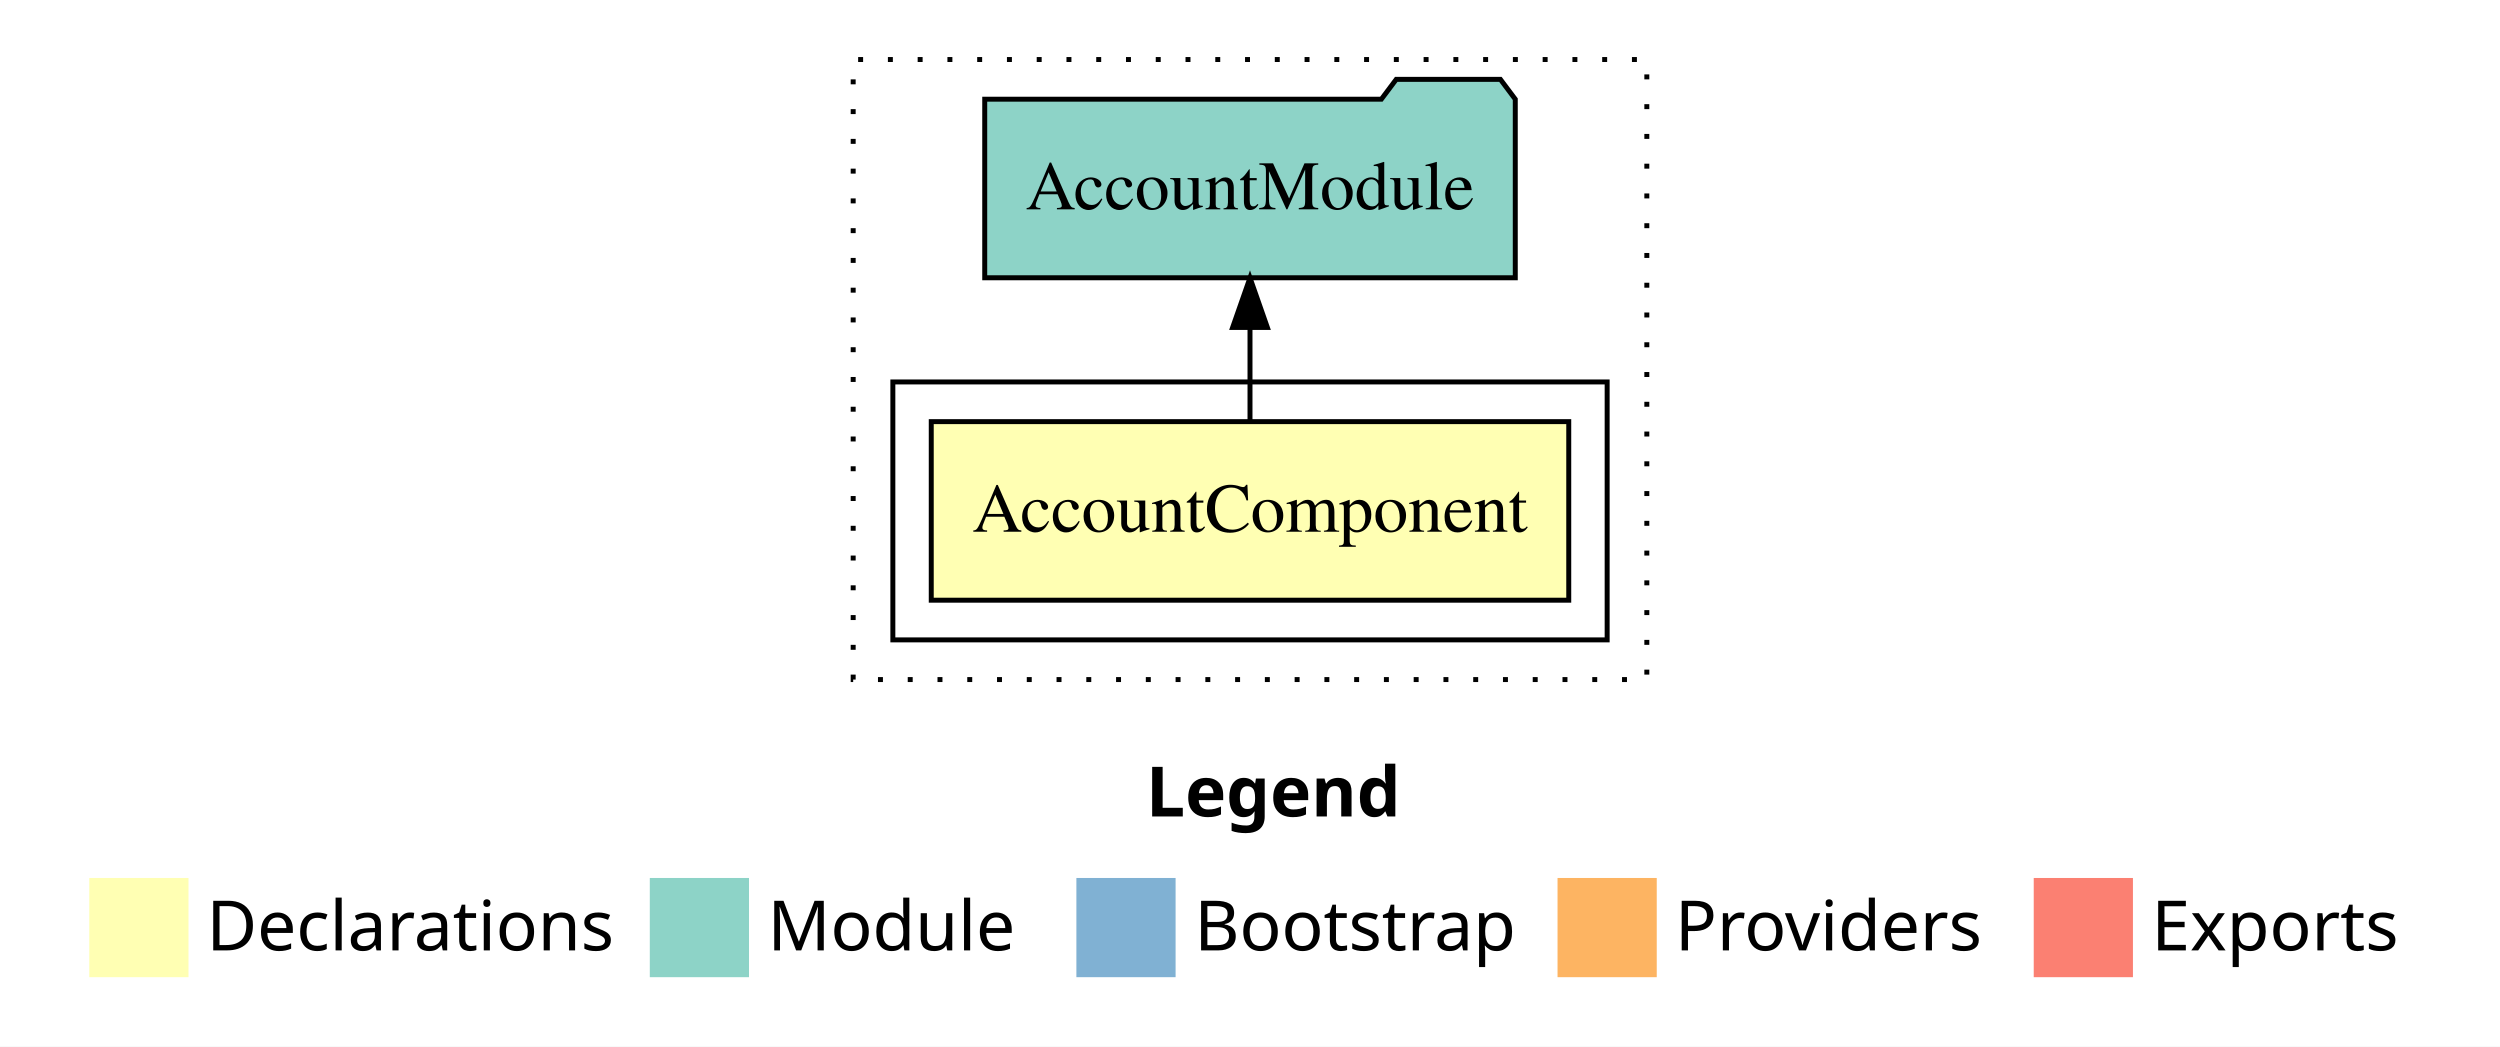
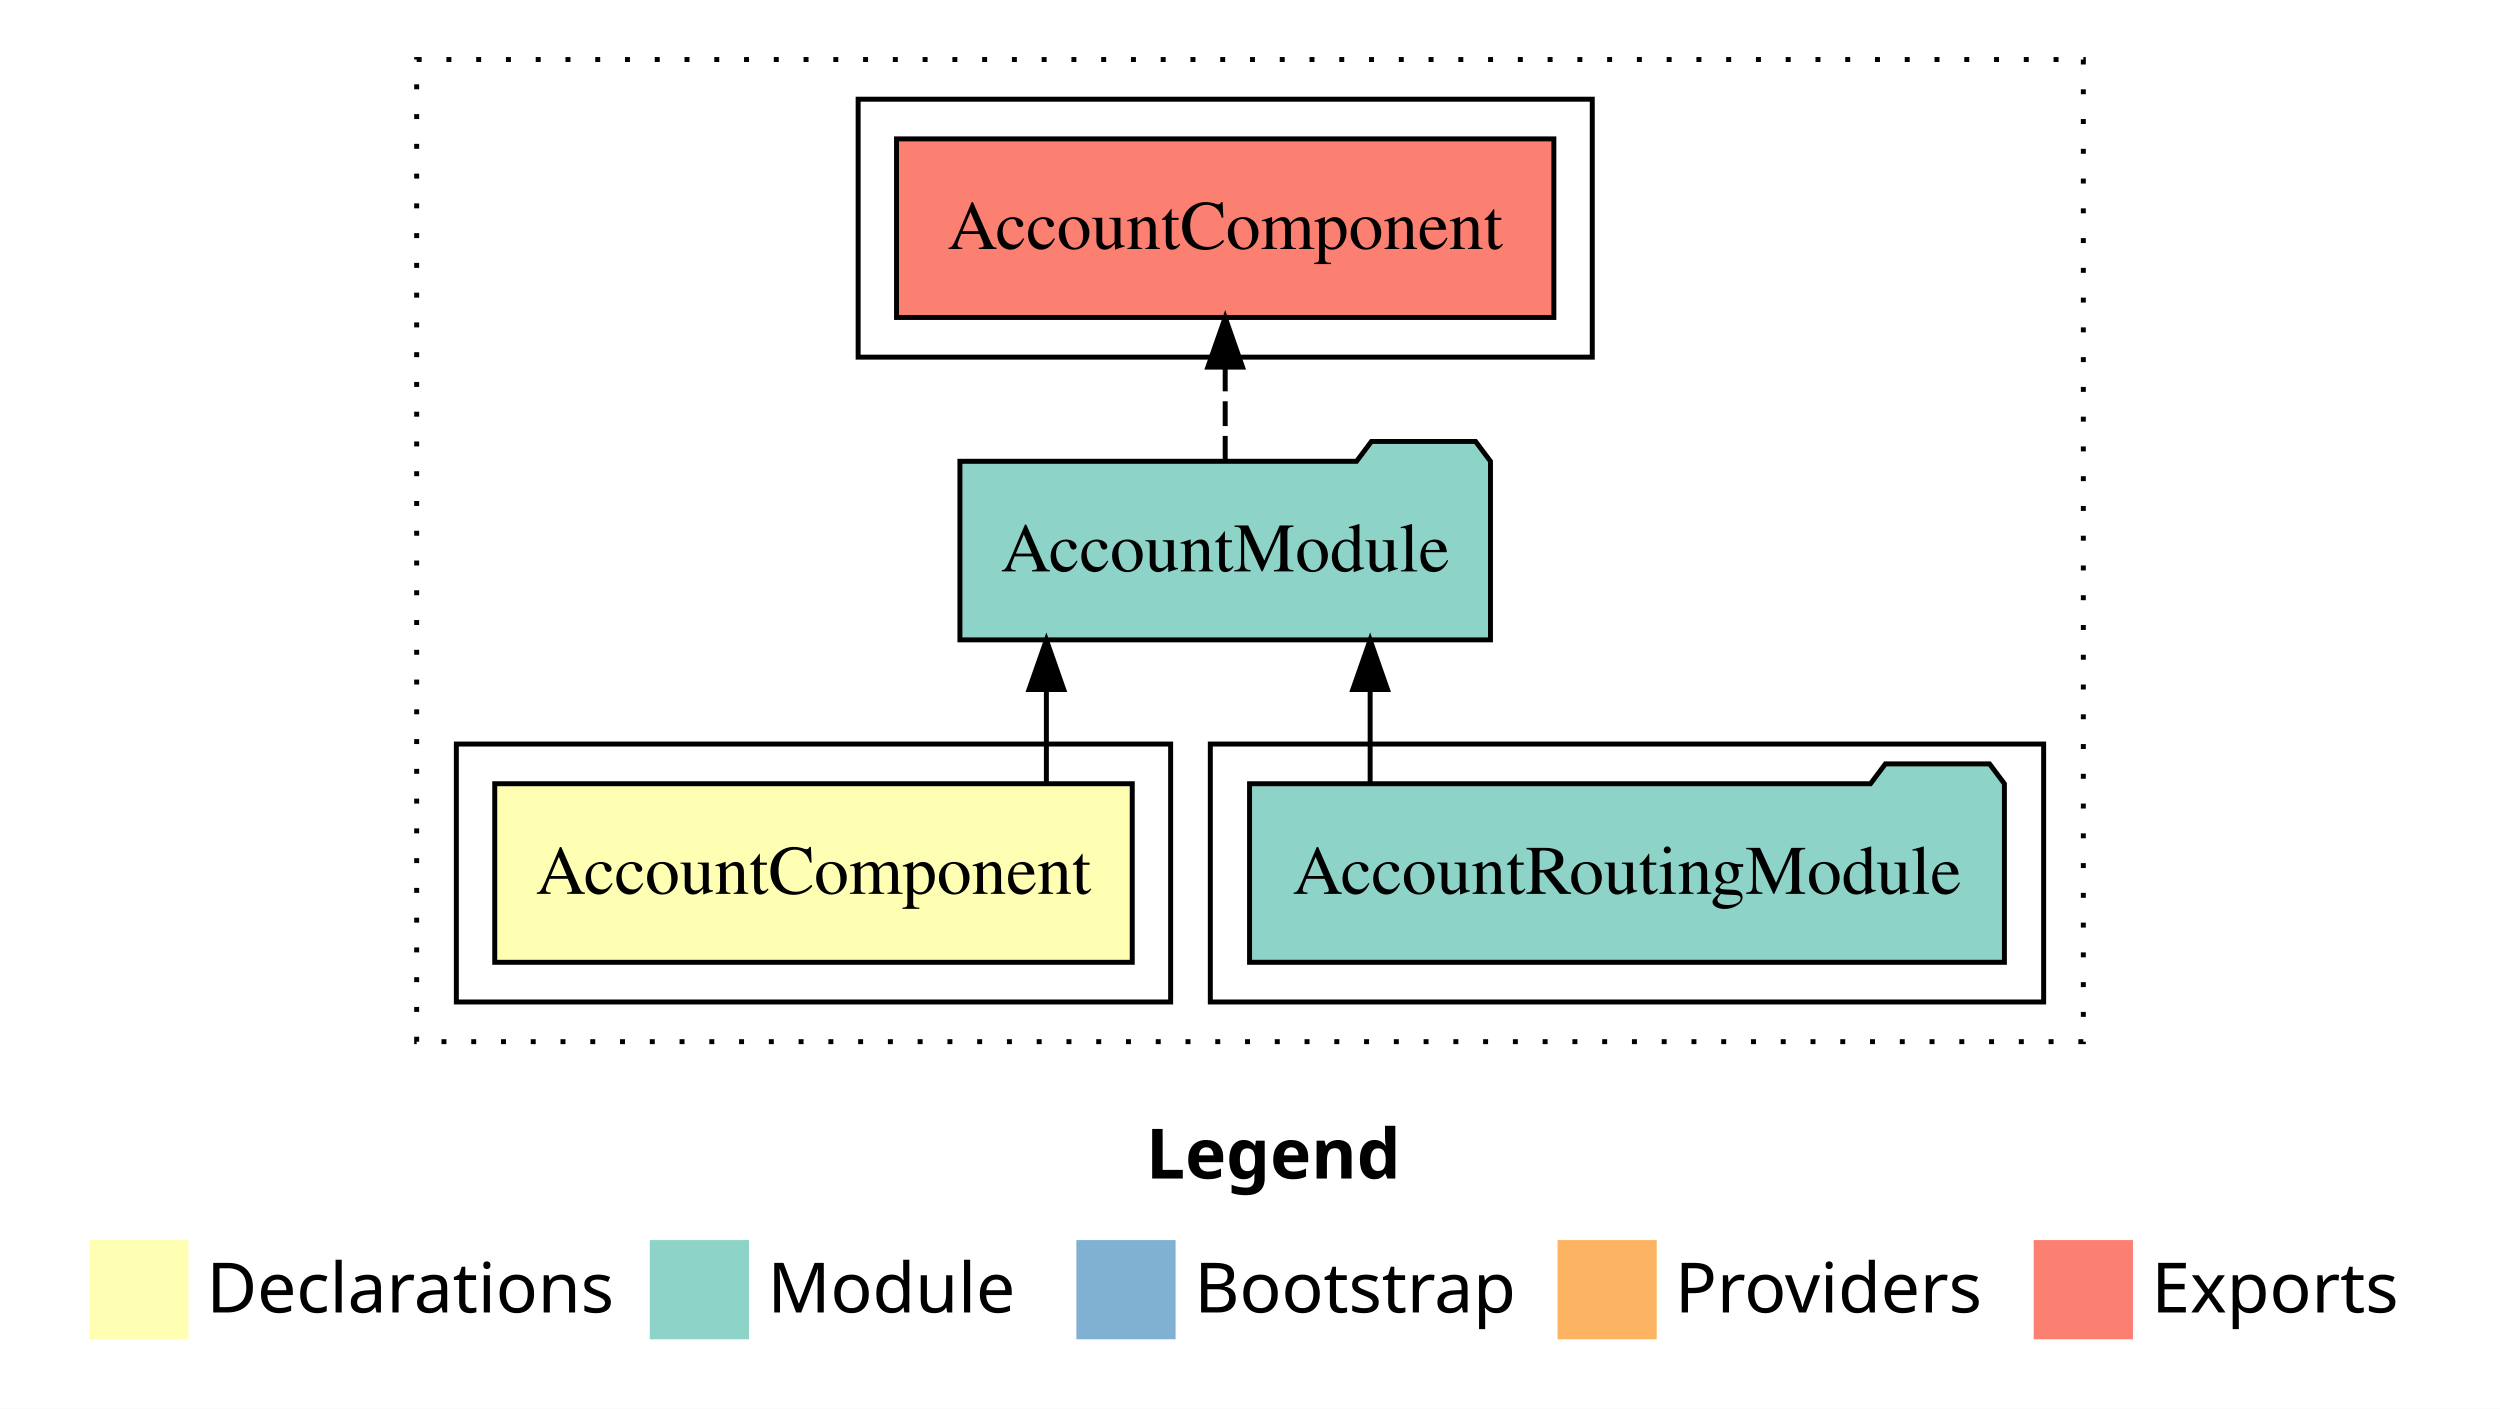
- <svg xmlns="http://www.w3.org/2000/svg" width="504pt" height="211pt" viewBox="0.00 0.00 504.00 211.00">
-   <g id="graph0" class="graph" transform="scale(1 1) rotate(0) translate(4 207)">
-     <polygon fill="white" stroke="transparent" points="-4,4 -4,-207 500,-207 500,4 -4,4" />
+ <svg xmlns="http://www.w3.org/2000/svg" width="504pt" height="284pt" viewBox="0.00 0.00 504.00 284.00">
+   <g id="graph0" class="graph" transform="scale(1 1) rotate(0) translate(4 280)">
+     <polygon fill="white" stroke="transparent" points="-4,4 -4,-280 500,-280 500,4 -4,4" />
    <text text-anchor="start" x="227.01" y="-42.4" font-family="sans-serif" font-weight="bold" font-size="14.00">Legend</text>
    <polygon fill="#ffffb3" stroke="transparent" points="14,-10 14,-30 34,-30 34,-10 14,-10" />
    <text text-anchor="start" x="37.63" y="-15.4" font-family="sans-serif" font-size="14.00">  Declarations</text>
    <polygon fill="#8dd3c7" stroke="transparent" points="127,-10 127,-30 147,-30 147,-10 127,-10" />
    <text text-anchor="start" x="150.73" y="-15.4" font-family="sans-serif" font-size="14.00">  Module</text>
    <polygon fill="#80b1d3" stroke="transparent" points="213,-10 213,-30 233,-30 233,-10 213,-10" />
    <text text-anchor="start" x="236.78" y="-15.4" font-family="sans-serif" font-size="14.00">  Bootstrap</text>
    <polygon fill="#fdb462" stroke="transparent" points="310,-10 310,-30 330,-30 330,-10 310,-10" />
    <text text-anchor="start" x="333.67" y="-15.4" font-family="sans-serif" font-size="14.00">  Providers</text>
    <polygon fill="#fb8072" stroke="transparent" points="406,-10 406,-30 426,-30 426,-10 406,-10" />
    <text text-anchor="start" x="429.73" y="-15.4" font-family="sans-serif" font-size="14.00">  Exports</text>
    <g id="clust1" class="cluster">
-       <polygon fill="none" stroke="black" stroke-dasharray="1,5" points="168,-70 168,-195 328,-195 328,-70 168,-70" />
+       <polygon fill="none" stroke="black" stroke-dasharray="1,5" points="80,-70 80,-268 416,-268 416,-70 80,-70" />
+     </g>
+     <g id="clust4" class="cluster">
+       <polygon fill="none" stroke="black" points="240,-78 240,-130 408,-130 408,-78 240,-78" />
    </g>
    <g id="clust2" class="cluster">
-       <polygon fill="none" stroke="black" points="176,-78 176,-130 320,-130 320,-78 176,-78" />
+       <polygon fill="none" stroke="black" points="88,-78 88,-130 232,-130 232,-78 88,-78" />
+     </g>
+     <g id="clust5" class="cluster">
+       <polygon fill="none" stroke="black" points="169,-208 169,-260 317,-260 317,-208 169,-208" />
    </g>
    <g id="node1" class="node">
-       <polygon fill="#ffffb3" stroke="black" points="312.26,-122 183.74,-122 183.74,-86 312.26,-86 312.26,-122" />
-       <text text-anchor="middle" x="248" y="-99.8" font-family="Times,serif" font-size="14.00">AccountComponent</text>
+       <polygon fill="#ffffb3" stroke="black" points="224.26,-122 95.74,-122 95.74,-86 224.26,-86 224.26,-122" />
+       <text text-anchor="middle" x="160" y="-99.8" font-family="Times,serif" font-size="14.00">AccountComponent</text>
    </g>
    <g id="node2" class="node">
-       <polygon fill="#8dd3c7" stroke="black" points="301.48,-187 298.48,-191 277.48,-191 274.48,-187 194.52,-187 194.52,-151 301.48,-151 301.48,-187" />
-       <text text-anchor="middle" x="248" y="-164.8" font-family="Times,serif" font-size="14.00">AccountModule</text>
+       <polygon fill="#8dd3c7" stroke="black" points="296.48,-187 293.48,-191 272.48,-191 269.48,-187 189.52,-187 189.52,-151 296.48,-151 296.48,-187" />
+       <text text-anchor="middle" x="243" y="-164.8" font-family="Times,serif" font-size="14.00">AccountModule</text>
    </g>
    <g id="edge1" class="edge">
-       <path fill="none" stroke="black" d="M248,-122.11C248,-122.11 248,-140.99 248,-140.99" />
-       <polygon fill="black" stroke="black" points="244.5,-140.99 248,-150.99 251.5,-140.99 244.5,-140.99" />
+       <path fill="none" stroke="black" d="M206.95,-122.11C206.95,-122.11 206.95,-140.99 206.95,-140.99" />
+       <polygon fill="black" stroke="black" points="203.45,-140.99 206.95,-150.99 210.45,-140.99 203.45,-140.99" />
+     </g>
+     <g id="node4" class="node">
+       <polygon fill="#fb8072" stroke="black" points="309.26,-252 176.74,-252 176.74,-216 309.26,-216 309.26,-252" />
+       <text text-anchor="middle" x="243" y="-229.8" font-family="Times,serif" font-size="14.00">AccountComponent </text>
+     </g>
+     <g id="edge3" class="edge">
+       <path fill="none" stroke="black" stroke-dasharray="5,2" d="M243,-187.11C243,-187.11 243,-205.99 243,-205.99" />
+       <polygon fill="black" stroke="black" points="239.5,-205.99 243,-215.99 246.5,-205.99 239.5,-205.99" />
+     </g>
+     <g id="node3" class="node">
+       <polygon fill="#8dd3c7" stroke="black" points="400.09,-122 397.09,-126 376.09,-126 373.09,-122 247.91,-122 247.91,-86 400.09,-86 400.09,-122" />
+       <text text-anchor="middle" x="324" y="-99.8" font-family="Times,serif" font-size="14.00">AccountRoutingModule</text>
+     </g>
+     <g id="edge2" class="edge">
+       <path fill="none" stroke="black" d="M272.22,-122.11C272.22,-122.11 272.22,-140.99 272.22,-140.99" />
+       <polygon fill="black" stroke="black" points="268.72,-140.99 272.22,-150.99 275.72,-140.99 268.72,-140.99" />
    </g>
  </g>
</svg>
